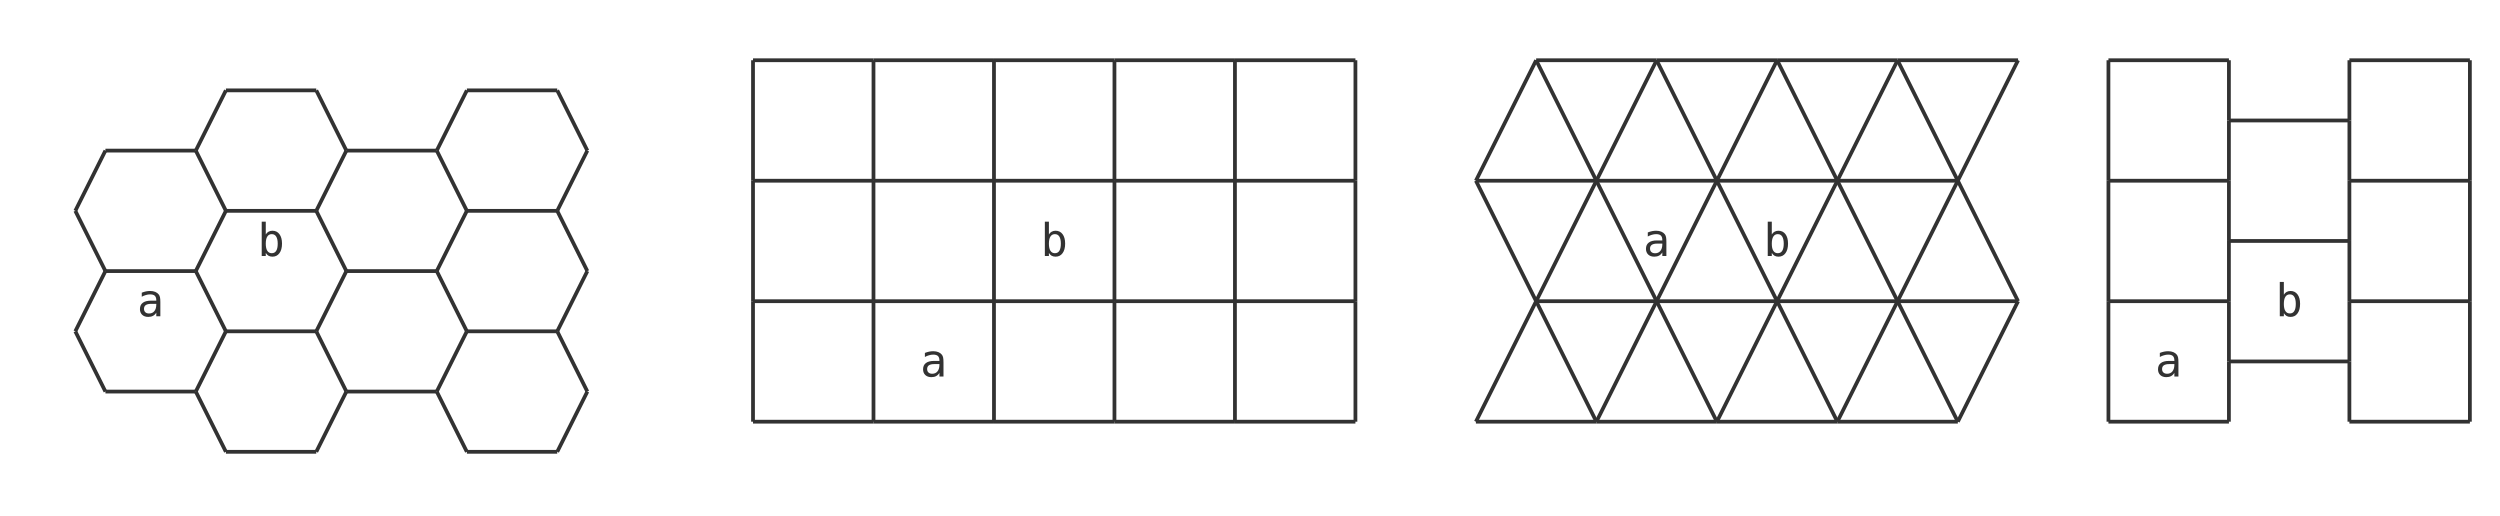
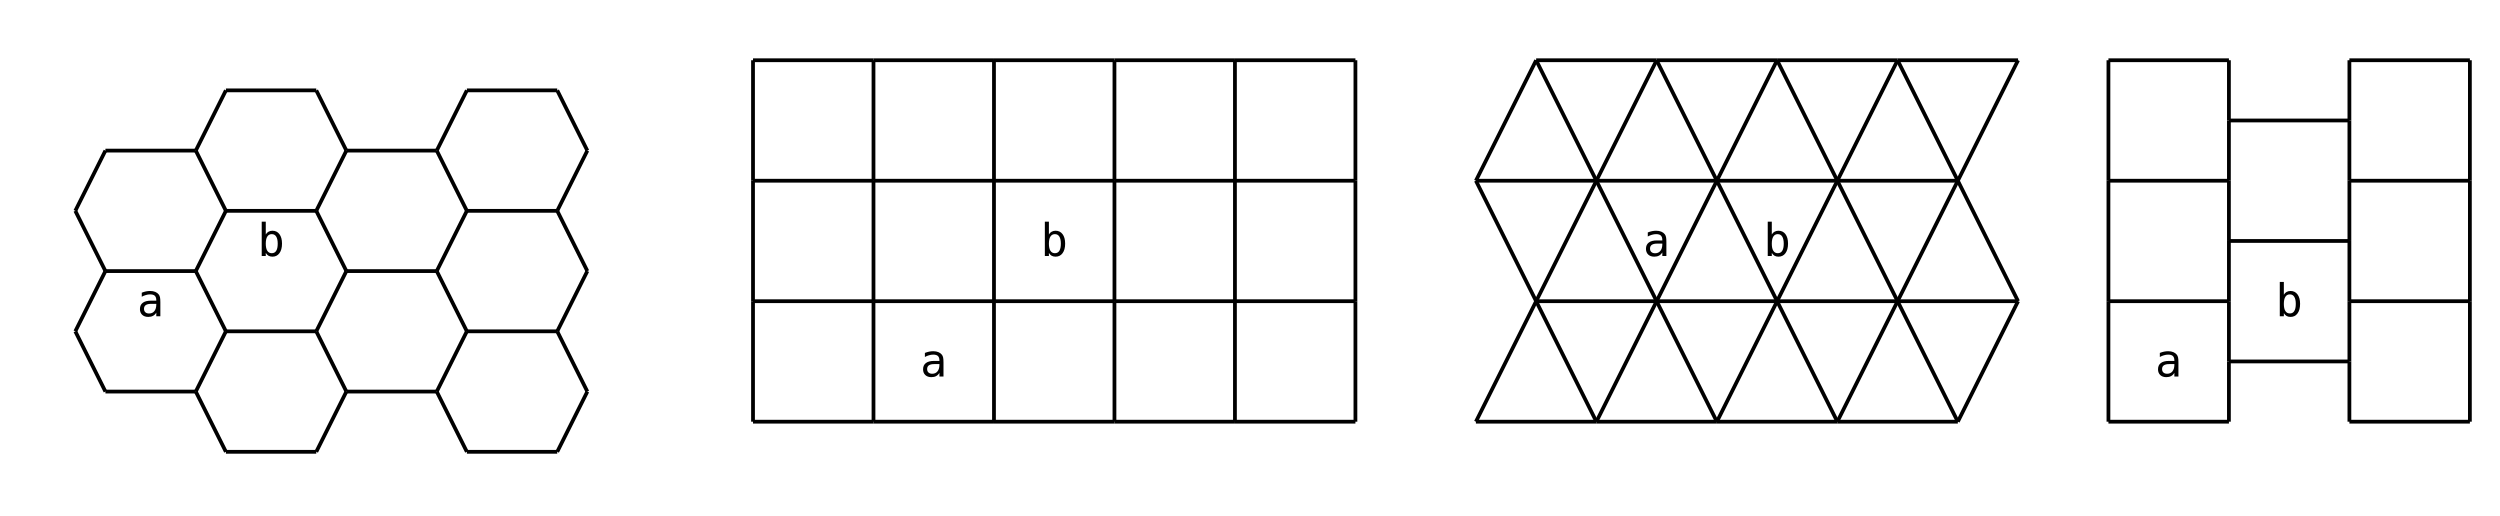
- <svg xmlns="http://www.w3.org/2000/svg" class="diagram" version="1.1" height="137" width="664" font-family="Menlo,Lucida Console,monospace">
+ <svg xmlns="http://www.w3.org/2000/svg" version="1.1" height="137" width="664" font-family="Menlo,Lucida Console,monospace">
  <style type="text/css">
svg {
-    color: #323232;
+    color: #000000;
}
@media (prefers-color-scheme: dark) {
-      svg {
-    color: #C8C8C8;
-      }
+    svg {
+       color: #FFFFFF;
+    }
}
</style>
  <g transform="translate(8,16)">
    <path d="M 192,0 L 224,0" fill="none" stroke="currentColor" />
    <path d="M 224,0 L 256,0" fill="none" stroke="currentColor" />
    <path d="M 256,0 L 288,0" fill="none" stroke="currentColor" />
    <path d="M 288,0 L 320,0" fill="none" stroke="currentColor" />
    <path d="M 320,0 L 352,0" fill="none" stroke="currentColor" />
    <path d="M 400,0 L 432,0" fill="none" stroke="currentColor" />
    <path d="M 432,0 L 464,0" fill="none" stroke="currentColor" />
    <path d="M 464,0 L 496,0" fill="none" stroke="currentColor" />
    <path d="M 496,0 L 528,0" fill="none" stroke="currentColor" />
    <path d="M 552,0 L 584,0" fill="none" stroke="currentColor" />
    <path d="M 616,0 L 648,0" fill="none" stroke="currentColor" />
    <path d="M 584,16 L 616,16" fill="none" stroke="currentColor" />
    <path d="M 192,32 L 224,32" fill="none" stroke="currentColor" />
    <path d="M 224,32 L 256,32" fill="none" stroke="currentColor" />
    <path d="M 256,32 L 288,32" fill="none" stroke="currentColor" />
    <path d="M 288,32 L 320,32" fill="none" stroke="currentColor" />
    <path d="M 320,32 L 352,32" fill="none" stroke="currentColor" />
    <path d="M 384,32 L 416,32" fill="none" stroke="currentColor" />
    <path d="M 416,32 L 448,32" fill="none" stroke="currentColor" />
    <path d="M 448,32 L 480,32" fill="none" stroke="currentColor" />
    <path d="M 480,32 L 512,32" fill="none" stroke="currentColor" />
    <path d="M 552,32 L 584,32" fill="none" stroke="currentColor" />
    <path d="M 616,32 L 648,32" fill="none" stroke="currentColor" />
    <path d="M 584,48 L 616,48" fill="none" stroke="currentColor" />
    <path d="M 192,64 L 224,64" fill="none" stroke="currentColor" />
    <path d="M 224,64 L 256,64" fill="none" stroke="currentColor" />
    <path d="M 256,64 L 288,64" fill="none" stroke="currentColor" />
    <path d="M 288,64 L 320,64" fill="none" stroke="currentColor" />
    <path d="M 320,64 L 352,64" fill="none" stroke="currentColor" />
    <path d="M 400,64 L 432,64" fill="none" stroke="currentColor" />
    <path d="M 432,64 L 464,64" fill="none" stroke="currentColor" />
    <path d="M 464,64 L 496,64" fill="none" stroke="currentColor" />
    <path d="M 496,64 L 528,64" fill="none" stroke="currentColor" />
    <path d="M 552,64 L 584,64" fill="none" stroke="currentColor" />
    <path d="M 616,64 L 648,64" fill="none" stroke="currentColor" />
    <path d="M 584,80 L 616,80" fill="none" stroke="currentColor" />
    <path d="M 192,96 L 224,96" fill="none" stroke="currentColor" />
    <path d="M 224,96 L 256,96" fill="none" stroke="currentColor" />
    <path d="M 256,96 L 288,96" fill="none" stroke="currentColor" />
    <path d="M 288,96 L 320,96" fill="none" stroke="currentColor" />
    <path d="M 320,96 L 352,96" fill="none" stroke="currentColor" />
    <path d="M 384,96 L 416,96" fill="none" stroke="currentColor" />
    <path d="M 416,96 L 448,96" fill="none" stroke="currentColor" />
    <path d="M 448,96 L 480,96" fill="none" stroke="currentColor" />
    <path d="M 480,96 L 512,96" fill="none" stroke="currentColor" />
    <path d="M 552,96 L 584,96" fill="none" stroke="currentColor" />
    <path d="M 616,96 L 648,96" fill="none" stroke="currentColor" />
    <path d="M 52,8 L 76,8" fill="none" stroke="currentColor" />
    <path d="M 116,8 L 140,8" fill="none" stroke="currentColor" />
    <path d="M 20,24 L 44,24" fill="none" stroke="currentColor" />
    <path d="M 84,24 L 108,24" fill="none" stroke="currentColor" />
    <path d="M 52,40 L 76,40" fill="none" stroke="currentColor" />
    <path d="M 116,40 L 140,40" fill="none" stroke="currentColor" />
    <path d="M 20,56 L 44,56" fill="none" stroke="currentColor" />
    <path d="M 84,56 L 108,56" fill="none" stroke="currentColor" />
    <path d="M 52,72 L 76,72" fill="none" stroke="currentColor" />
    <path d="M 116,72 L 140,72" fill="none" stroke="currentColor" />
    <path d="M 20,88 L 44,88" fill="none" stroke="currentColor" />
    <path d="M 84,88 L 108,88" fill="none" stroke="currentColor" />
    <path d="M 52,104 L 76,104" fill="none" stroke="currentColor" />
    <path d="M 116,104 L 140,104" fill="none" stroke="currentColor" />
    <path d="M 192,0 L 192,32" fill="none" stroke="currentColor" />
    <path d="M 192,32 L 192,64" fill="none" stroke="currentColor" />
    <path d="M 192,64 L 192,96" fill="none" stroke="currentColor" />
    <path d="M 224,0 L 224,32" fill="none" stroke="currentColor" />
    <path d="M 224,32 L 224,64" fill="none" stroke="currentColor" />
    <path d="M 224,64 L 224,96" fill="none" stroke="currentColor" />
    <path d="M 256,0 L 256,32" fill="none" stroke="currentColor" />
    <path d="M 256,32 L 256,64" fill="none" stroke="currentColor" />
    <path d="M 256,64 L 256,96" fill="none" stroke="currentColor" />
    <path d="M 288,0 L 288,32" fill="none" stroke="currentColor" />
    <path d="M 288,32 L 288,64" fill="none" stroke="currentColor" />
    <path d="M 288,64 L 288,96" fill="none" stroke="currentColor" />
    <path d="M 320,0 L 320,32" fill="none" stroke="currentColor" />
    <path d="M 320,32 L 320,64" fill="none" stroke="currentColor" />
    <path d="M 320,64 L 320,96" fill="none" stroke="currentColor" />
    <path d="M 352,0 L 352,32" fill="none" stroke="currentColor" />
    <path d="M 352,32 L 352,64" fill="none" stroke="currentColor" />
    <path d="M 352,64 L 352,96" fill="none" stroke="currentColor" />
    <path d="M 552,0 L 552,32" fill="none" stroke="currentColor" />
    <path d="M 552,32 L 552,64" fill="none" stroke="currentColor" />
    <path d="M 552,64 L 552,96" fill="none" stroke="currentColor" />
    <path d="M 584,0 L 584,16" fill="none" stroke="currentColor" />
    <path d="M 584,16 L 584,32" fill="none" stroke="currentColor" />
    <path d="M 584,32 L 584,48" fill="none" stroke="currentColor" />
    <path d="M 584,48 L 584,64" fill="none" stroke="currentColor" />
    <path d="M 584,64 L 584,80" fill="none" stroke="currentColor" />
    <path d="M 584,80 L 584,96" fill="none" stroke="currentColor" />
    <path d="M 616,0 L 616,16" fill="none" stroke="currentColor" />
    <path d="M 616,16 L 616,32" fill="none" stroke="currentColor" />
    <path d="M 616,32 L 616,48" fill="none" stroke="currentColor" />
    <path d="M 616,48 L 616,64" fill="none" stroke="currentColor" />
    <path d="M 616,64 L 616,80" fill="none" stroke="currentColor" />
    <path d="M 616,80 L 616,96" fill="none" stroke="currentColor" />
    <path d="M 648,0 L 648,32" fill="none" stroke="currentColor" />
    <path d="M 648,32 L 648,64" fill="none" stroke="currentColor" />
    <path d="M 648,64 L 648,96" fill="none" stroke="currentColor" />
    <path d="M 12,40 L 20,24" fill="none" stroke="currentColor" />
    <path d="M 12,72 L 20,56" fill="none" stroke="currentColor" />
    <path d="M 44,24 L 52,8" fill="none" stroke="currentColor" />
    <path d="M 44,56 L 52,40" fill="none" stroke="currentColor" />
    <path d="M 44,88 L 52,72" fill="none" stroke="currentColor" />
    <path d="M 76,40 L 84,24" fill="none" stroke="currentColor" />
    <path d="M 76,72 L 84,56" fill="none" stroke="currentColor" />
    <path d="M 108,24 L 116,8" fill="none" stroke="currentColor" />
    <path d="M 76,104 L 84,88" fill="none" stroke="currentColor" />
    <path d="M 108,56 L 116,40" fill="none" stroke="currentColor" />
    <path d="M 108,88 L 116,72" fill="none" stroke="currentColor" />
    <path d="M 140,40 L 148,24" fill="none" stroke="currentColor" />
    <path d="M 140,72 L 148,56" fill="none" stroke="currentColor" />
    <path d="M 140,104 L 148,88" fill="none" stroke="currentColor" />
    <path d="M 384,32 L 400,0" fill="none" stroke="currentColor" />
    <path d="M 384,96 L 400,64" fill="none" stroke="currentColor" />
    <path d="M 400,64 L 416,32" fill="none" stroke="currentColor" />
    <path d="M 416,32 L 432,0" fill="none" stroke="currentColor" />
    <path d="M 416,96 L 432,64" fill="none" stroke="currentColor" />
    <path d="M 432,64 L 448,32" fill="none" stroke="currentColor" />
    <path d="M 448,32 L 464,0" fill="none" stroke="currentColor" />
    <path d="M 448,96 L 464,64" fill="none" stroke="currentColor" />
    <path d="M 464,64 L 480,32" fill="none" stroke="currentColor" />
    <path d="M 480,32 L 496,0" fill="none" stroke="currentColor" />
    <path d="M 480,96 L 496,64" fill="none" stroke="currentColor" />
    <path d="M 496,64 L 512,32" fill="none" stroke="currentColor" />
    <path d="M 512,32 L 528,0" fill="none" stroke="currentColor" />
    <path d="M 512,96 L 528,64" fill="none" stroke="currentColor" />
    <path d="M 12,72 L 20,88" fill="none" stroke="currentColor" />
    <path d="M 12,40 L 20,56" fill="none" stroke="currentColor" />
    <path d="M 44,88 L 52,104" fill="none" stroke="currentColor" />
    <path d="M 44,56 L 52,72" fill="none" stroke="currentColor" />
    <path d="M 44,24 L 52,40" fill="none" stroke="currentColor" />
    <path d="M 76,72 L 84,88" fill="none" stroke="currentColor" />
    <path d="M 76,40 L 84,56" fill="none" stroke="currentColor" />
    <path d="M 108,88 L 116,104" fill="none" stroke="currentColor" />
    <path d="M 76,8 L 84,24" fill="none" stroke="currentColor" />
    <path d="M 108,56 L 116,72" fill="none" stroke="currentColor" />
    <path d="M 108,24 L 116,40" fill="none" stroke="currentColor" />
    <path d="M 140,72 L 148,88" fill="none" stroke="currentColor" />
    <path d="M 140,40 L 148,56" fill="none" stroke="currentColor" />
    <path d="M 140,8 L 148,24" fill="none" stroke="currentColor" />
    <path d="M 384,32 L 400,64" fill="none" stroke="currentColor" />
    <path d="M 400,64 L 416,96" fill="none" stroke="currentColor" />
    <path d="M 400,0 L 416,32" fill="none" stroke="currentColor" />
    <path d="M 416,32 L 432,64" fill="none" stroke="currentColor" />
    <path d="M 432,64 L 448,96" fill="none" stroke="currentColor" />
    <path d="M 432,0 L 448,32" fill="none" stroke="currentColor" />
    <path d="M 448,32 L 464,64" fill="none" stroke="currentColor" />
    <path d="M 464,64 L 480,96" fill="none" stroke="currentColor" />
    <path d="M 464,0 L 480,32" fill="none" stroke="currentColor" />
    <path d="M 480,32 L 496,64" fill="none" stroke="currentColor" />
    <path d="M 496,64 L 512,96" fill="none" stroke="currentColor" />
    <path d="M 496,0 L 512,32" fill="none" stroke="currentColor" />
    <path d="M 512,32 L 528,64" fill="none" stroke="currentColor" />
-     <text text-anchor="middle" x="32" y="68" fill="currentColor" style="font-size:1em">a</text>
-     <text text-anchor="middle" x="64" y="52" fill="currentColor" style="font-size:1em">b</text>
-     <text text-anchor="middle" x="240" y="84" fill="currentColor" style="font-size:1em">a</text>
-     <text text-anchor="middle" x="272" y="52" fill="currentColor" style="font-size:1em">b</text>
-     <text text-anchor="middle" x="432" y="52" fill="currentColor" style="font-size:1em">a</text>
-     <text text-anchor="middle" x="464" y="52" fill="currentColor" style="font-size:1em">b</text>
-     <text text-anchor="middle" x="568" y="84" fill="currentColor" style="font-size:1em">a</text>
-     <text text-anchor="middle" x="600" y="68" fill="currentColor" style="font-size:1em">b</text>
+     <style>
+   text {
+        text-anchor: middle;
+        font-family: "Menlo","Lucida Console","monospace";
+        fill: currentColor;
+        font-size: 1em;
+   }
+ </style>
+     <text x="64" y="52">b</text>
+     <text x="272" y="52">b</text>
+     <text x="432" y="52">a</text>
+     <text x="464" y="52">b</text>
+     <text x="32" y="68">a</text>
+     <text x="600" y="68">b</text>
+     <text x="240" y="84">a</text>
+     <text x="568" y="84">a</text>
  </g>
</svg>
